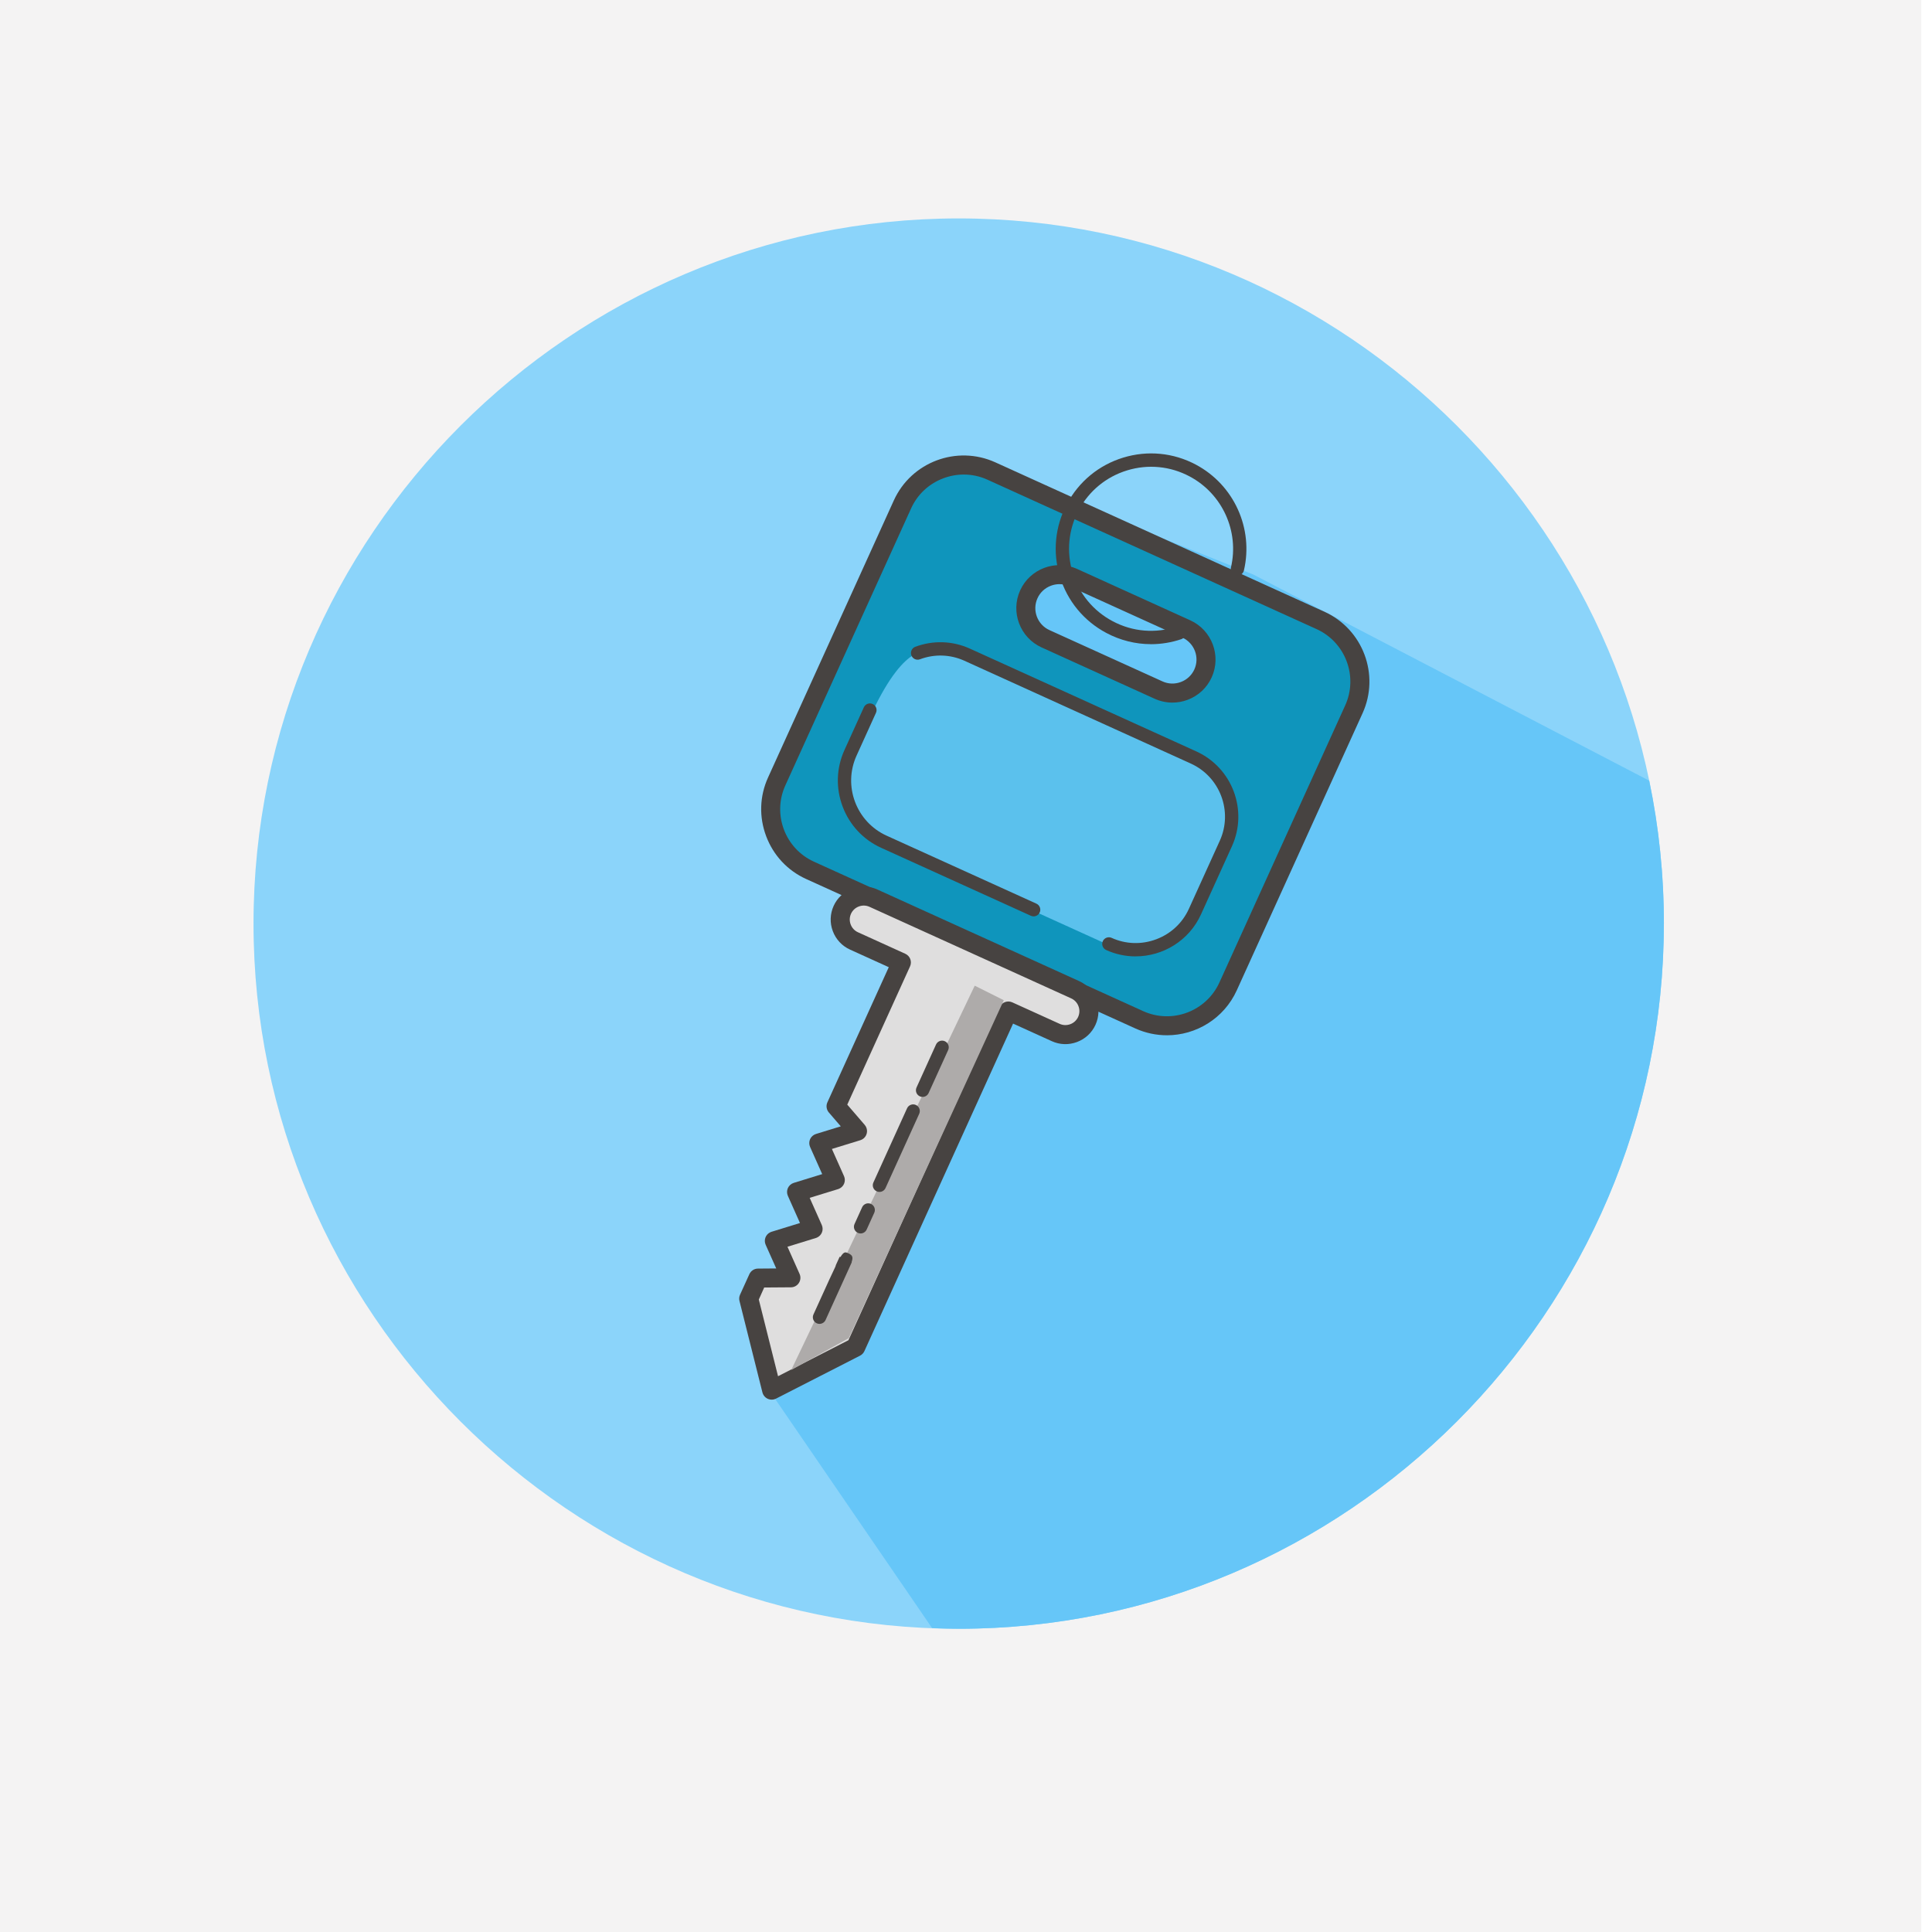
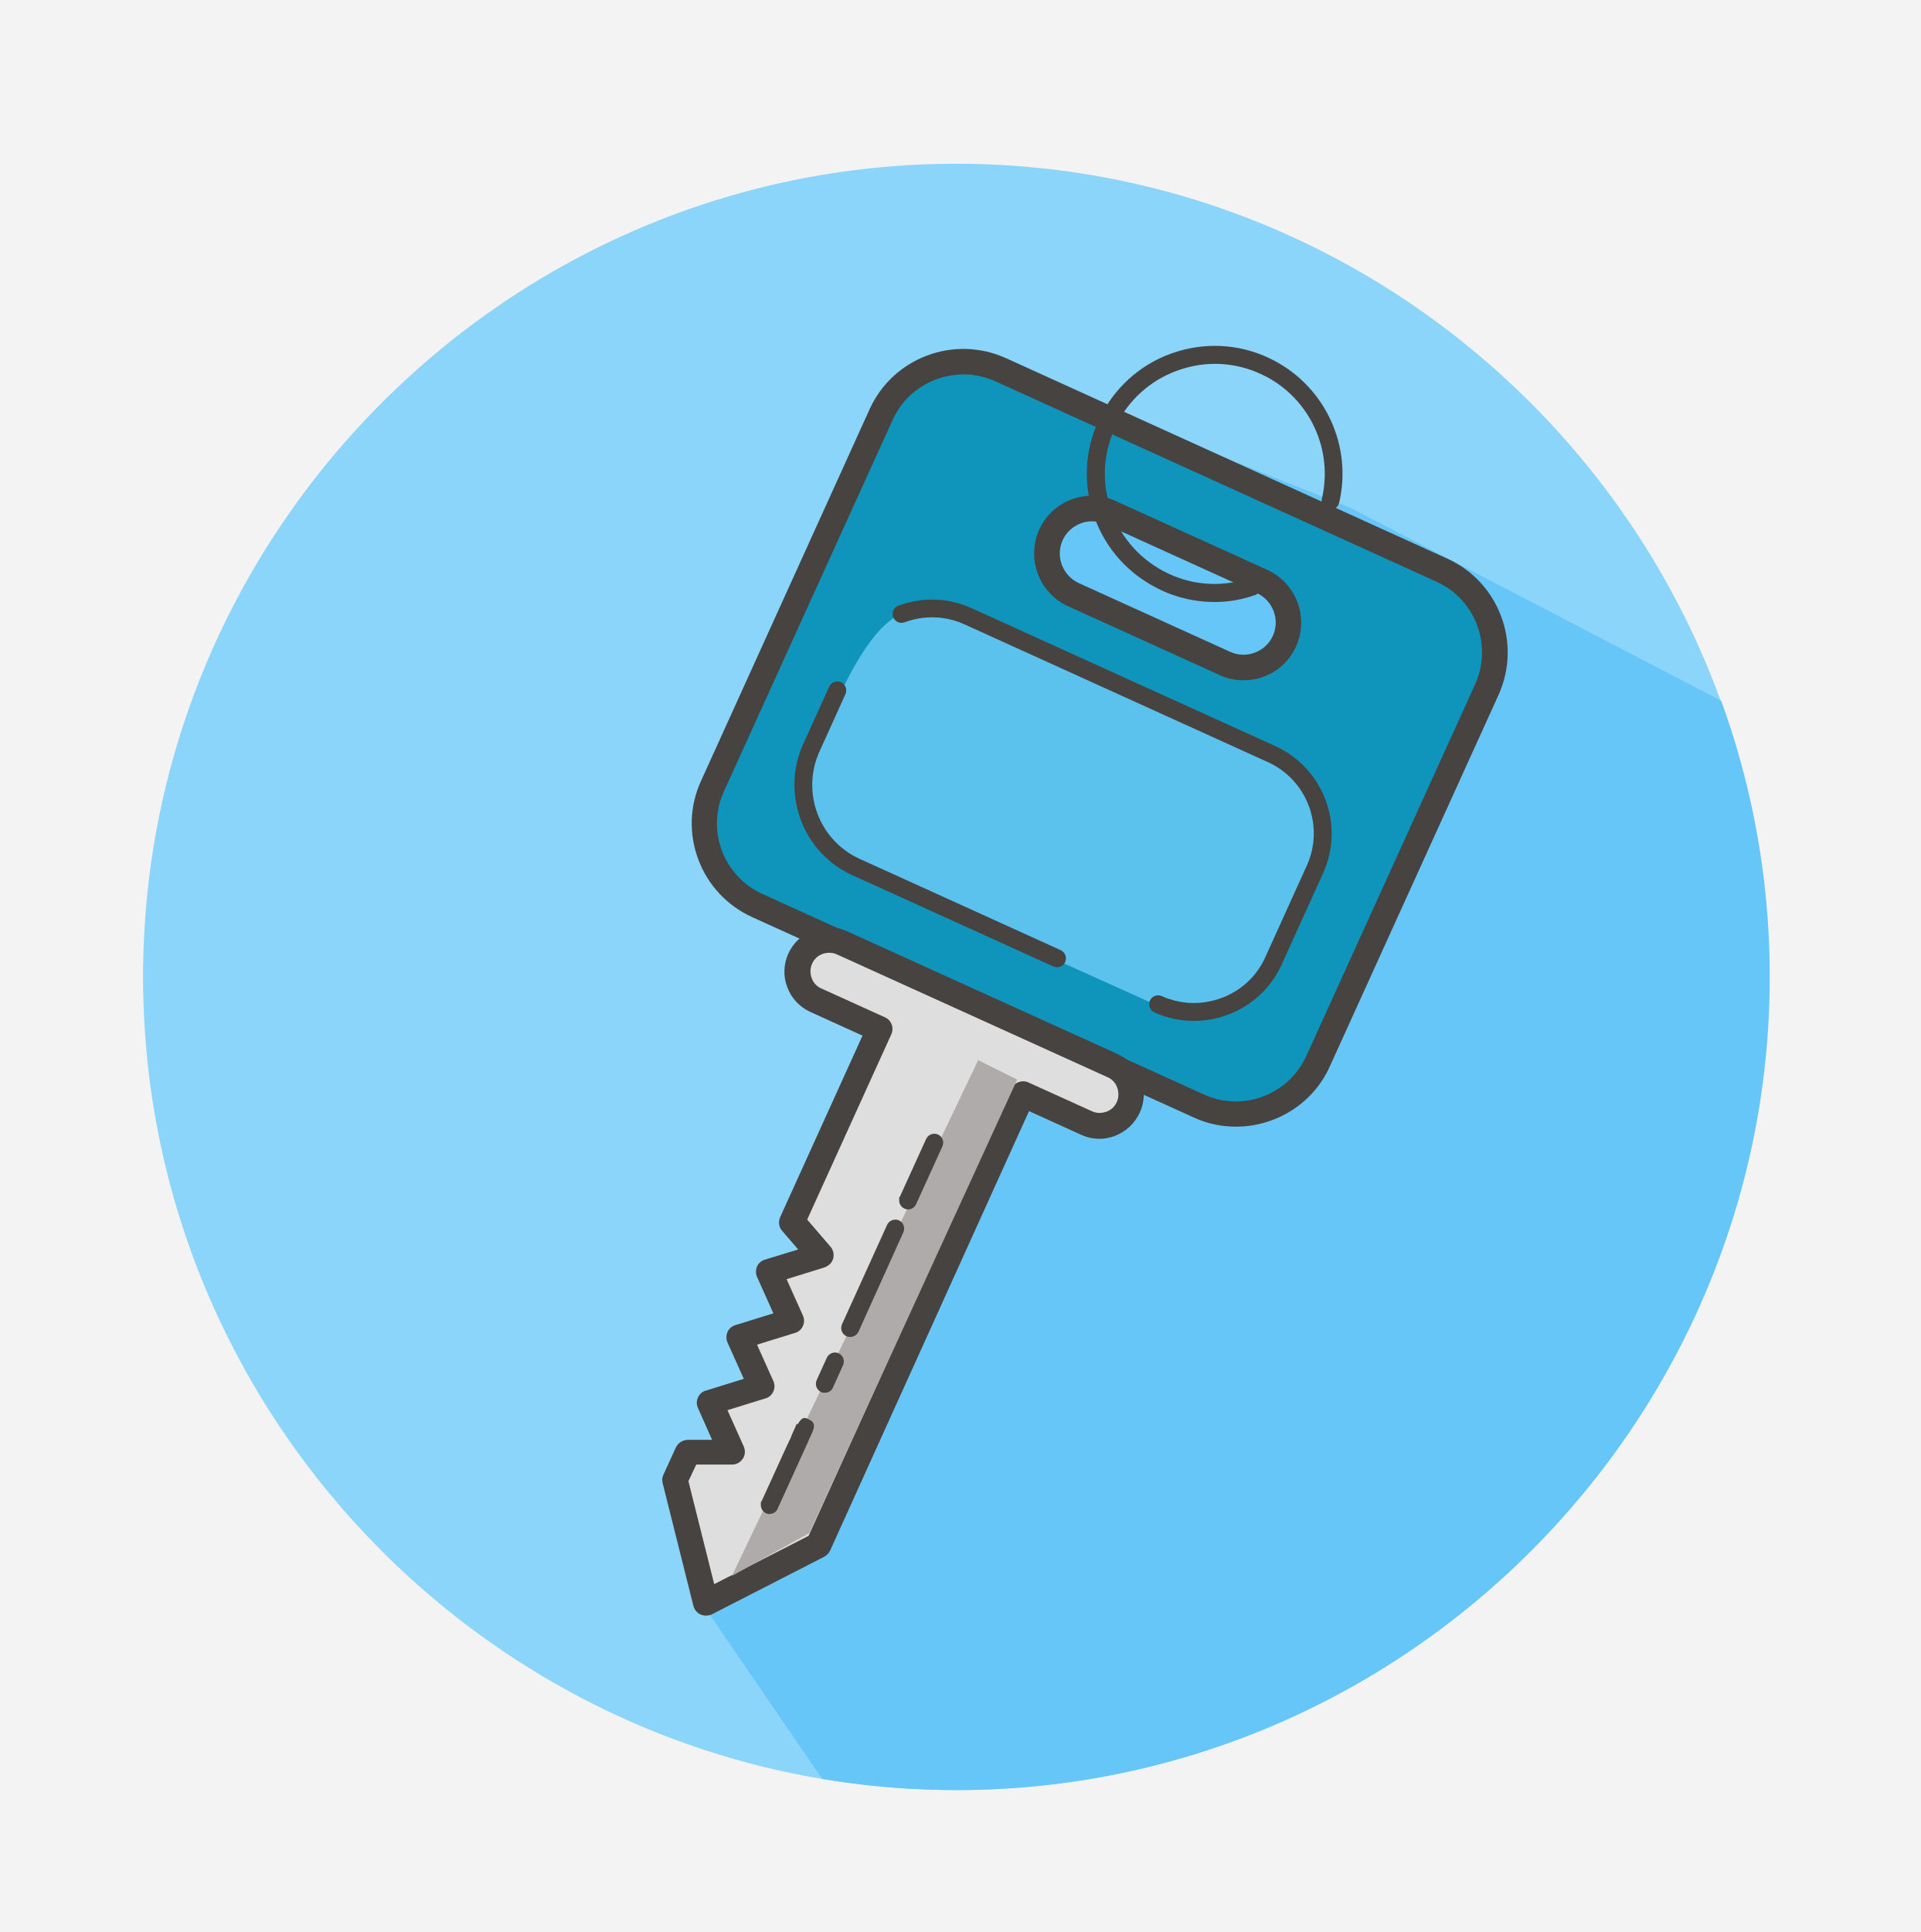
- <svg xmlns="http://www.w3.org/2000/svg" id="_图层_2" data-name="图层 2" viewBox="0 0 1089.8 1095.9">
+ <svg xmlns="http://www.w3.org/2000/svg" id="_图层_2" data-name="图层 2" viewBox="0 0 868.2 873.1">
  <defs>
    <style>
      .cls-1 {
-         fill: #66c6f8;
+         fill: #0f95bc;
+       }
+ 
+       .cls-1, .cls-2, .cls-3, .cls-4, .cls-5, .cls-6, .cls-7, .cls-8, .cls-9 {
+         stroke-width: 0px;
+       }
+ 
+       .cls-10 {
+         clip-path: url(#clippath);
      }

      .cls-2 {
-         fill: #f4f3f3;
+         fill: none;
      }

      .cls-3 {
-         fill: #8bd4fa;
+         fill: #474341;
      }

      .cls-4 {
        fill: #aeabaa;
      }

      .cls-5 {
+         fill: #8bd4fa;
+       }
+ 
+       .cls-6 {
        fill: #dfdede;
      }

-       .cls-6 {
-         fill: #0f95bc;
+       .cls-7 {
+         fill: #66c6f8;
      }

-       .cls-7 {
+       .cls-8 {
        fill: #5bc1ed;
      }

-       .cls-8 {
-         fill: #474341;
+       .cls-9 {
+         fill: #f4f3f3;
      }
    </style>
+     <clipPath id="clippath">
+       <path class="cls-2" d="M859.96,441.48c0-29.72-3.1-58.69-8.87-86.7l-240.1-124.96-171.47-68.63s-22.88-14.54-66.49,77.72c-36.02,76.11-53.24,117.59-53.24,117.59,0,0-8.98,17.32,3.42,35.17,12.4,17.75,44.68,29.18,44.68,29.18,0,0-9.41,10.48-8.55,22.02.86,11.44,38.59,22.88,38.59,22.88l-20.85,51.95-17.32,32.71,8.98,17.75-17.21,7.16,1.71,24.16-17.21,7.27,3.42,21.59-18.07,9.73,6.84,18.17-26.62,16.03,18.07,55.8,96.42,140.79c5.34.21,10.69.43,16.14.43,235.28-.21,427.7-192.63,427.7-427.81h0Z" />
+     </clipPath>
  </defs>
-   <g id="_图层_1-2" data-name="图层 1">
-     <rect id="_背景" data-name="背景" class="cls-2" width="1089.8" height="1095.9" />
+   <g id="logo">
+     <rect id="_背景" data-name=" 背景" class="cls-9" width="868.2" height="873.1" />
    <g id="ssh">
-       <path class="cls-3" d="m543.8,923.9c-220,0-400-180-400-400S323.8,123.9,543.8,123.9s400,180,400,400-180,400-400,400Z" />
-       <path class="cls-1" d="m943.8,523.9c0-27.76-2.88-54.87-8.33-81.07l-224.56-116.93-160.42-64.19s-21.36-13.56-62.18,72.66c-33.72,71.23-49.78,110.01-49.78,110.01,0,0-8.42,16.23,3.21,32.85,11.64,16.62,41.75,27.3,41.75,27.3,0,0-8.83,9.84-8.03,20.55.8,10.71,36.13,21.39,36.13,21.39l-19.51,48.56-16.21,30.58,8.42,16.62-16.06,6.73,1.61,22.56-16.06,6.75,3.21,20.18-16.86,9.11,6.42,17.01-24.89,15.04,16.86,52.24,90.19,131.67c5.01.19,10.01.38,15.06.38,220,0,400-180,400-400Z" />
-       <path class="cls-6" d="m749.04,351.92l-186.71-84.76c-19.07-8.66-41.76-.14-50.41,18.93l-71.35,157.17c-8.66,19.07-.14,41.76,18.93,50.41l186.71,84.76c19.07,8.66,41.76.14,50.41-18.93l71.35-157.18c8.66-19.07.14-41.76-18.92-50.41m-66.64,30.04c-4.33,9.54-15.67,13.79-25.21,9.46l-64.14-29.12c-9.54-4.33-13.79-15.67-9.46-25.21,4.33-9.54,15.67-13.79,25.21-9.46l64.14,29.12c9.53,4.33,13.79,15.67,9.46,25.21" />
-       <path class="cls-8" d="m661.87,587.24c-6,0-12.09-1.25-17.91-3.88l-186.71-84.76c-10.54-4.79-18.59-13.42-22.68-24.32-4.09-10.9-3.71-22.71,1.08-33.24l71.35-157.18c9.91-21.83,35.73-31.51,57.56-21.61l186.71,84.76c21.82,9.91,31.52,35.73,21.61,57.56l-71.35,157.18c-7.28,16.02-23.11,25.5-39.66,25.5m-115.19-318.07c-3.89,0-7.8.7-11.58,2.12-8.2,3.08-14.69,9.13-18.28,17.04l-71.36,157.18c-7.45,16.41-.16,35.81,16.24,43.26l186.71,84.76c16.39,7.46,35.81.16,43.27-16.25l71.35-157.17c7.45-16.41.17-35.82-16.24-43.27l-186.71-84.76c-4.21-1.92-8.79-2.91-13.41-2.91m118.32,129.36c-3.42,0-6.84-.73-10.04-2.18l-64.14-29.12c-12.27-5.57-17.72-20.09-12.16-32.35,5.57-12.27,20.08-17.71,32.35-12.15l64.14,29.12c12.27,5.57,17.72,20.08,12.16,32.35-2.69,5.93-7.54,10.46-13.67,12.76-2.76,1.04-5.69,1.57-8.64,1.57m-64.04-67.19c-1.65,0-3.29.3-4.84.89-3.42,1.29-6.14,3.81-7.63,7.11-3.11,6.85-.07,14.95,6.78,18.06l64.14,29.11c3.29,1.5,6.99,1.62,10.43.33,3.39-1.26,6.13-3.82,7.63-7.11,3.11-6.85.07-14.94-6.78-18.06l-64.14-29.12c-1.75-.8-3.66-1.21-5.59-1.21" />
-       <path class="cls-7" d="m630.24,536.69c18.47,8.38,40.43.13,48.81-18.33l17.53-38.61c8.38-18.46.13-40.43-18.33-48.81l-128.42-58.3c-9.23-4.19-15.58-4.47-19.48-3.68-3.91.8-16.09-6.09-35.67,35.09l-11.02,24.27c-8.66,19.07-.14,41.76,18.93,50.41l84.94,38.56,42.71,19.38h0Z" />
-       <path class="cls-5" d="m609.82,561.4l-114.42-51.94c-6.68-3.03-14.61-.04-17.64,6.63-3.03,6.68-.05,14.61,6.63,17.64l26.87,12.19-37.03,81.58,12.16,14.12-21.95,6.76,9.36,20.98-21.95,6.76,9.36,20.98-21.95,6.76,9.36,20.98-18.63.14-5.29,11.65,13.02,51.91,47.65-24.37,86.57-190.69,26.87,12.2c6.68,3.03,14.62.04,17.64-6.63s.04-14.61-6.63-17.64" />
-       <path class="cls-8" d="m437.71,793.93c-2.47,0-4.63-1.68-5.24-4.08l-13.02-51.91c-.3-1.18-.19-2.43.32-3.54l5.29-11.65c.87-1.91,2.77-3.15,4.87-3.16l10.37-.08-6-13.44c-1.21-2.72,0-5.91,2.73-7.13.2-.09.4-.17.61-.23l16.13-4.97-6.87-15.41c-.63-1.41-.62-3.02.01-4.43.64-1.4,1.85-2.47,3.33-2.93l16.13-4.97-6.87-15.41c-.63-1.41-.62-3.02.01-4.43.64-1.4,1.85-2.47,3.33-2.93l14.07-4.33-6.77-7.86c-1.37-1.6-1.69-3.84-.82-5.76l34.81-76.66-21.96-9.97c-4.53-2.04-8.05-5.81-9.78-10.47-1.76-4.64-1.59-9.8.47-14.32,2.06-4.54,5.78-8.01,10.47-9.77,4.7-1.77,9.78-1.61,14.32.47l114.42,51.93h0c4.54,2.06,8.01,5.79,9.78,10.48,1.76,4.7,1.6,9.78-.46,14.32-2.06,4.54-5.78,8.01-10.47,9.77-4.7,1.76-9.78,1.61-14.32-.47l-21.96-9.97-84.34,185.79c-.51,1.11-1.37,2.02-2.46,2.57l-47.64,24.36c-.76.39-1.61.6-2.46.59m-7.33-56.79l10.91,43.5,39.93-20.42,85.78-188.98c1.24-2.7,4.43-3.9,7.15-2.68l26.88,12.2c1.91.87,4.06.94,6.06.19,1.97-.73,3.56-2.21,4.43-4.13.87-1.92.94-4.07.19-6.06-.73-1.97-2.22-3.57-4.13-4.44l-114.41-51.94c-1.91-.87-4.1-.94-6.06-.19-1.97.73-3.56,2.22-4.43,4.13-.87,1.91-.94,4.1-.19,6.06.73,1.97,2.22,3.57,4.13,4.43l26.87,12.21c2.71,1.23,3.91,4.43,2.68,7.14l-35.61,78.43,9.91,11.5c1.94,2.26,1.68,5.68-.58,7.62-.56.48-1.21.84-1.92,1.06l-16.13,4.96,6.87,15.41c1.21,2.72,0,5.91-2.73,7.13-.2.09-.4.17-.61.23l-16.13,4.96,6.87,15.41c1.21,2.72,0,5.91-2.73,7.13-.2.09-.4.17-.61.23l-16.13,4.97,6.87,15.41c.74,1.66.59,3.59-.39,5.12-.98,1.54-2.68,2.47-4.5,2.48l-15.18.11-3.06,6.82h0Z" />
-       <path class="cls-4" d="m552.88,559.11l16.5,8.25-87.89,191.66-32.69,18.09,104.08-217.99Z" />
-       <path class="cls-8" d="m464.84,750.96c-2.09,0-3.78-1.7-3.78-3.78,0-.54.11-1.07.34-1.55l3.77-8.29c3.98-8.78,6.72-14.81,8.7-18.89.06-.3.15-.6.27-.89l2.14-4.7.43.19c2.01-3.28,2.86-2.88,4.58-2.09,2.36,1.07,2.69,2.29,1.76,4.97l.11.04c-.04.1-.51,1.13-1.4,3.09-.23.51-.47,1.04-.73,1.62-.03.04-.05.1-.07.14-1.83,4.04-4.81,10.58-8.91,19.62l-3.76,8.3c-.62,1.35-1.96,2.21-3.44,2.21m23.29-51.29c-.54,0-1.07-.11-1.56-.34-1.9-.87-2.74-3.1-1.88-5l4.32-9.53c.87-1.91,3.12-2.74,5.01-1.88,1.9.86,2.74,3.1,1.88,5l-4.32,9.53c-.61,1.35-1.96,2.22-3.44,2.23m10.69-23.56c-.54,0-1.07-.11-1.56-.34-1.9-.87-2.74-3.1-1.88-5l19.11-42.11c.87-1.9,3.1-2.74,5.01-1.88,1.9.86,2.74,3.1,1.88,5l-19.11,42.11c-.61,1.35-1.96,2.22-3.44,2.22m24.46-53.89c-2.08,0-3.77-1.68-3.78-3.76,0-.55.12-1.09.34-1.58l11.06-24.38c.86-1.91,3.12-2.74,5.01-1.88,1.9.87,2.74,3.1,1.88,5l-11.08,24.38c-.61,1.35-1.96,2.22-3.44,2.22m120.86-79.72c-5.78,0-11.49-1.24-16.74-3.63-1.9-.87-2.74-3.1-1.88-5,.86-1.9,3.1-2.74,5-1.88,8.01,3.63,17.01,3.92,25.31.8,8.3-3.11,14.87-9.24,18.51-17.26l17.53-38.61c7.55-16.62.17-36.27-16.45-43.81l-128.42-58.31c-8.02-3.64-17.01-3.92-25.29-.8-1.97.68-4.13-.37-4.81-2.35-.65-1.9.29-3.97,2.14-4.73,10.19-3.82,21.23-3.47,31.08,1l128.43,58.3c20.41,9.26,29.47,33.41,20.21,53.81l-17.53,38.61c-6.79,14.97-21.61,23.84-37.07,23.84m-57.88-22.68c-.52,0-1.06-.11-1.56-.34l-84.95-38.56c-10.14-4.61-17.89-12.92-21.84-23.41-3.94-10.5-3.57-21.86,1.03-32l11.01-24.27c.85-1.89,3.08-2.74,4.97-1.89.01,0,.02,0,.03.01,1.9.86,2.74,3.1,1.88,5l-11.01,24.27c-7.82,17.22-.17,37.59,17.04,45.41l84.96,38.56c1.9.86,2.74,3.1,1.88,5-.61,1.35-1.96,2.22-3.44,2.22m66.53-154.41c-8.72,0-17.36-2.14-25.33-6.38-12.74-6.79-22.09-18.14-26.3-31.95s-2.79-28.44,4-41.19c6.78-12.74,18.13-22.09,31.94-26.3,13.81-4.21,28.46-2.79,41.19,3.99,21.61,11.51,32.81,36.18,27.25,60.01-.47,2.03-2.49,3.29-4.51,2.83,0,0-.02,0-.03,0-2.03-.48-3.29-2.51-2.81-4.53,0,0,0,0,0,0,4.79-20.49-4.85-41.72-23.44-51.62-10.96-5.84-23.54-7.06-35.43-3.44-11.89,3.62-21.65,11.66-27.49,22.62-5.84,10.96-7.06,23.55-3.44,35.43,3.63,11.89,11.66,21.64,22.63,27.48,11.38,6.07,24.39,7.14,36.64,3.05,2-.6,4.1.54,4.7,2.54.57,1.91-.44,3.93-2.3,4.62-5.56,1.89-11.4,2.85-17.27,2.86" />
+       <path class="cls-5" d="M432.15,808.96c-202.11,0-367.48-165.37-367.48-367.48S230.04,74,432.15,74s367.48,165.37,367.48,367.48-165.37,367.48-367.48,367.48Z" />
+       <g class="cls-10">
+         <path class="cls-7" d="M432.37,808.96c-202.11,0-367.48-165.37-367.48-367.48S230.25,74,432.37,74s367.48,165.37,367.48,367.48-165.37,367.48-367.48,367.48Z" />
+       </g>
+       <path class="cls-1" d="M651.72,257.61l-199.58-90.54c-20.42-9.3-44.68-.11-53.88,20.2l-76.33,168.05c-9.3,20.42,0,44.68,20.2,53.88l199.58,90.65c20.42,9.3,44.68,0,53.88-20.2l76.22-168.05c9.41-20.42.32-44.68-20.1-53.98M580.53,289.79c-4.6,10.16-16.78,14.75-26.94,10.16l-68.52-31.11c-10.16-4.6-14.75-16.78-10.16-26.94s16.78-14.75,26.94-10.16l68.52,31.11c10.26,4.6,14.75,16.68,10.16,26.94" />
+       <path class="cls-3" d="M558.61,509.15c-6.41,0-12.93-1.28-19.13-4.17l-199.58-90.54c-11.22-5.13-19.88-14.32-24.27-25.98-4.38-11.65-3.96-24.27,1.18-35.49l76.22-168.05c10.58-23.3,38.16-33.67,61.57-23.09l199.58,90.65c23.3,10.58,33.67,38.16,23.09,61.57l-76.33,168.05c-7.7,17-24.69,27.05-42.33,27.05M435.47,169.21c-4.17,0-8.34.75-12.4,2.24-8.77,3.31-15.71,9.73-19.56,18.17l-76.33,168.05c-8.02,17.53-.21,38.27,17.32,46.29l199.58,90.65c17.53,8.02,38.27.21,46.29-17.32l76.33-168.05c7.91-17.53.21-38.27-17.32-46.29l-199.58-90.65c-4.49-2.03-9.41-3.1-14.32-3.1M561.93,307.43c-3.63,0-7.27-.75-10.69-2.35l-68.52-31.11c-13.15-5.99-18.92-21.49-13.04-34.64,5.99-13.15,21.49-18.92,34.53-12.93l68.52,31.11c13.15,5.99,18.92,21.49,13.04,34.64-2.89,6.31-8.02,11.22-14.65,13.68-2.89,1.07-5.99,1.6-9.19,1.6M493.51,235.59c-1.82,0-3.53.32-5.13.96-3.63,1.39-6.52,4.06-8.12,7.59-3.31,7.38,0,15.93,7.27,19.35l68.52,31.11c3.53,1.6,7.48,1.71,11.12.32,3.63-1.39,6.52-4.06,8.12-7.59,3.31-7.38,0-15.93-7.27-19.35l-68.52-31.11c-1.92-.86-3.96-1.28-5.99-1.28" />
+       <path class="cls-8" d="M524.73,455.16c19.78,8.98,43.19,0,52.17-19.56l18.71-41.26c8.98-19.78,0-43.19-19.56-52.17l-137.26-62.32c-9.83-4.49-16.68-4.81-20.85-3.96s-17.21-6.52-38.16,37.52l-11.76,25.98c-9.3,20.42,0,44.68,20.2,53.88l90.76,41.26,45.75,20.63h0Z" />
+       <path class="cls-6" d="M502.92,481.57l-122.29-55.48c-7.16-3.21-15.61,0-18.81,7.06-3.21,7.16,0,15.61,7.06,18.81l28.76,13.04-39.55,87.23,13.04,15.07-23.52,7.27,10.05,22.45-23.52,7.27,10.05,22.45-23.52,7.16,10.05,22.45h-19.88l-5.67,12.61,13.9,55.48,50.88-26.08,92.57-203.86,28.76,13.04c7.16,3.21,15.61,0,18.81-7.06,3.21-7.16,0-15.71-7.16-18.92" />
+       <path class="cls-3" d="M318.95,730.11c-2.67,0-4.92-1.82-5.56-4.38l-13.9-55.48c-.32-1.28-.21-2.57.32-3.74l5.67-12.4c.96-2.03,2.99-3.31,5.24-3.42h11.12l-6.41-14.43c-1.28-2.89,0-6.31,2.89-7.59.21,0,.43-.21.64-.21l17.21-5.34-7.38-16.46c-.64-1.5-.64-3.21,0-4.7s2.03-2.67,3.53-3.1l17.21-5.34-7.38-16.46c-.64-1.5-.64-3.21,0-4.7s2.03-2.67,3.53-3.1l15.07-4.6-7.27-8.45c-1.5-1.71-1.82-4.06-.86-6.2l37.2-81.99-23.52-10.69c-4.81-2.14-8.66-6.2-10.48-11.22-1.92-4.92-1.71-10.48.53-15.29s6.2-8.55,11.22-10.48,10.48-1.71,15.29.53l122.29,55.48h0c4.81,2.24,8.55,6.2,10.48,11.22s1.71,10.48-.53,15.29-6.2,8.55-11.22,10.48c-5.02,1.92-10.48,1.71-15.29-.53l-23.52-10.69-89.9,198.62c-.53,1.18-1.5,2.14-2.67,2.78l-50.88,26.08c-.86.32-1.71.53-2.67.53M311.14,669.39l11.65,46.5,42.65-21.81,91.72-202.04c1.28-2.89,4.7-4.17,7.59-2.89l28.76,13.04c2.03.96,4.38.96,6.52.21s3.85-2.35,4.7-4.38c.96-2.03.96-4.38.21-6.52-.75-2.14-2.35-3.85-4.38-4.7l-122.29-55.48c-2.03-.96-4.38-.96-6.52-.21-2.14.75-3.85,2.35-4.7,4.38-.96,2.03-.96,4.38-.21,6.52s2.35,3.85,4.38,4.7l28.76,13.04c2.89,1.28,4.17,4.7,2.89,7.59l-38.06,83.81,10.58,12.29c2.03,2.46,1.82,6.09-.64,8.12-.64.53-1.28.86-2.03,1.18l-17.21,5.34,7.38,16.46c1.28,2.89,0,6.31-2.89,7.59-.21,0-.43.21-.64.21l-17.21,5.34,7.38,16.46c1.28,2.89,0,6.31-2.89,7.59-.21,0-.43.21-.64.21l-17.21,5.34,7.38,16.46c.75,1.82.64,3.85-.43,5.45s-2.89,2.67-4.81,2.67h-16.25l-3.53,7.48h0Z" />
+       <path class="cls-4" d="M442.09,479.11l17.64,8.77-93.96,204.93-34.96,19.35,111.28-233.04h0Z" />
+       <path class="cls-3" d="M347.92,684.25c-2.24,0-4.06-1.82-4.06-4.06s0-1.18.32-1.71l4.06-8.87c4.28-9.41,7.16-15.82,9.3-20.2,0-.32.21-.64.32-.96l2.24-5.02.43.21c2.14-3.53,3.1-3.1,4.92-2.24,2.57,1.18,2.89,2.46,1.92,5.34h0s-.53,1.18-1.5,3.31c-.21.53-.53,1.07-.75,1.71h0c-1.92,4.28-5.13,11.33-9.51,20.95l-4.06,8.87c-.53,1.6-2.03,2.57-3.63,2.57M372.82,629.41c-.53,0-1.18,0-1.71-.32-2.03-.96-2.89-3.31-2.03-5.34l4.6-10.16c.96-2.03,3.31-2.89,5.34-2.03,2.03.96,2.89,3.31,2.03,5.34l-4.6,10.16c-.53,1.39-2.03,2.35-3.63,2.35M384.26,604.18c-.53,0-1.18,0-1.71-.32-2.03-.96-2.89-3.31-2.03-5.34l20.42-45c.96-2.03,3.31-2.89,5.34-2.03,2.03.96,2.89,3.31,2.03,5.34l-20.31,45c-.64,1.39-2.14,2.35-3.74,2.35M410.45,546.56c-2.24,0-4.06-1.82-4.06-4.06s0-1.18.32-1.71l11.87-26.08c.96-2.03,3.31-2.89,5.34-2.03,2.03.96,2.89,3.31,2.03,5.34l-11.87,26.08c-.64,1.5-2.03,2.46-3.63,2.46M539.59,461.36c-6.2,0-12.29-1.28-17.85-3.85-2.03-.96-2.89-3.31-2.03-5.34.96-2.03,3.31-2.89,5.34-2.03,8.55,3.85,18.17,4.17,27.05.86,8.87-3.31,15.93-9.83,19.78-18.49l18.71-41.26c8.12-17.75.21-38.8-17.53-46.82l-137.26-62.32c-8.55-3.85-18.17-4.17-27.05-.86-2.14.75-4.38-.43-5.13-2.46s.32-4.28,2.24-5.02c10.9-4.06,22.66-3.74,33.25,1.07l137.26,62.32c21.81,9.94,31.54,35.7,21.59,57.51l-18.71,41.26c-7.27,15.93-23.09,25.44-39.66,25.44M477.8,437.1c-.53,0-1.18-.11-1.71-.32l-90.86-41.26c-10.8-4.92-19.13-13.79-23.3-25.01-4.17-11.22-3.85-23.41,1.07-34.21l11.76-25.98c.96-2.03,3.31-2.89,5.34-2.03h0c2.03.96,2.89,3.31,2.03,5.34l-11.76,25.98c-8.34,18.39-.21,40.19,18.17,48.53l90.86,41.26c2.03.96,2.89,3.31,2.03,5.34-.64,1.39-2.03,2.35-3.63,2.35M548.89,272.04c-9.3,0-18.6-2.24-27.05-6.84-13.58-7.27-23.62-19.35-28.11-34.21s-2.99-30.36,4.28-44.04c7.27-13.58,19.35-23.62,34.1-28.11,14.75-4.49,30.47-2.99,44.04,4.28,23.09,12.29,35.06,38.7,29.08,64.14-.53,2.14-2.67,3.53-4.81,2.99h0c-2.14-.53-3.53-2.67-2.99-4.81h0c5.13-21.91-5.13-44.58-25.01-55.16-11.76-6.2-25.12-7.59-37.84-3.63-12.72,3.85-23.2,12.51-29.4,24.16-6.2,11.65-7.59,25.23-3.63,37.84,3.85,12.72,12.51,23.09,24.16,29.4,12.19,6.52,26.08,7.59,39.13,3.21,2.14-.64,4.38.53,5.02,2.67.64,2.03-.43,4.17-2.46,4.92-5.99,2.14-12.19,3.21-18.49,3.21" />
    </g>
  </g>
</svg>
